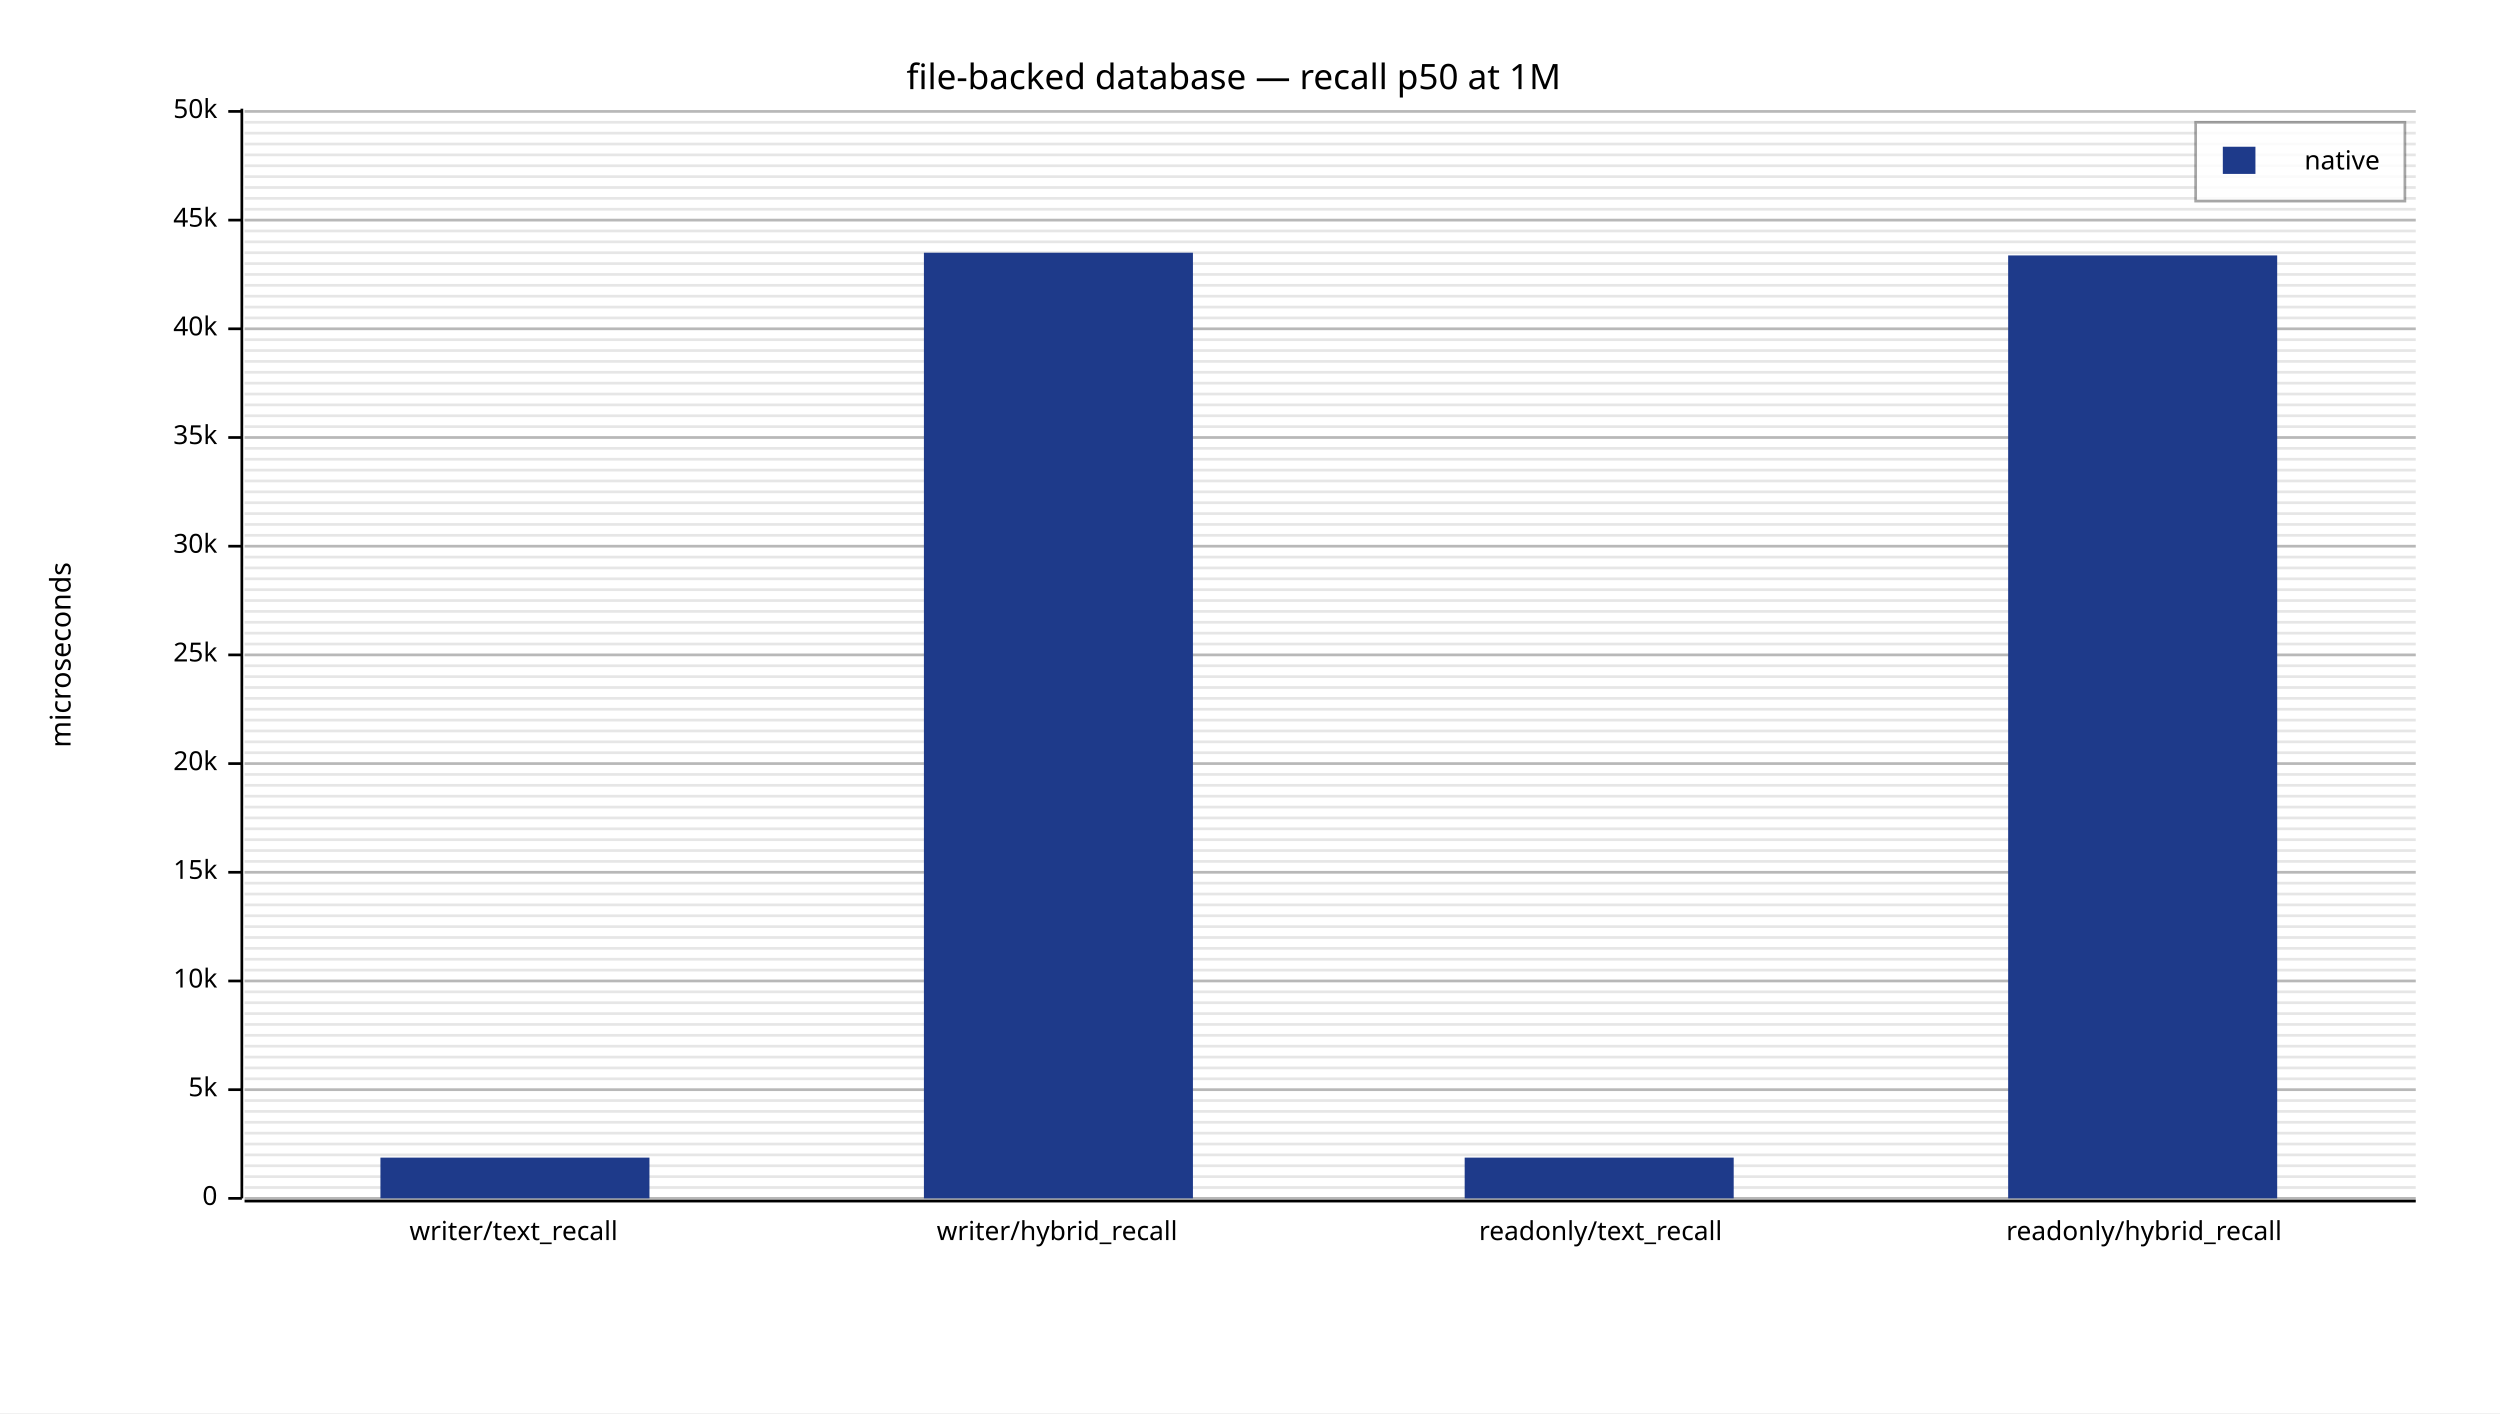
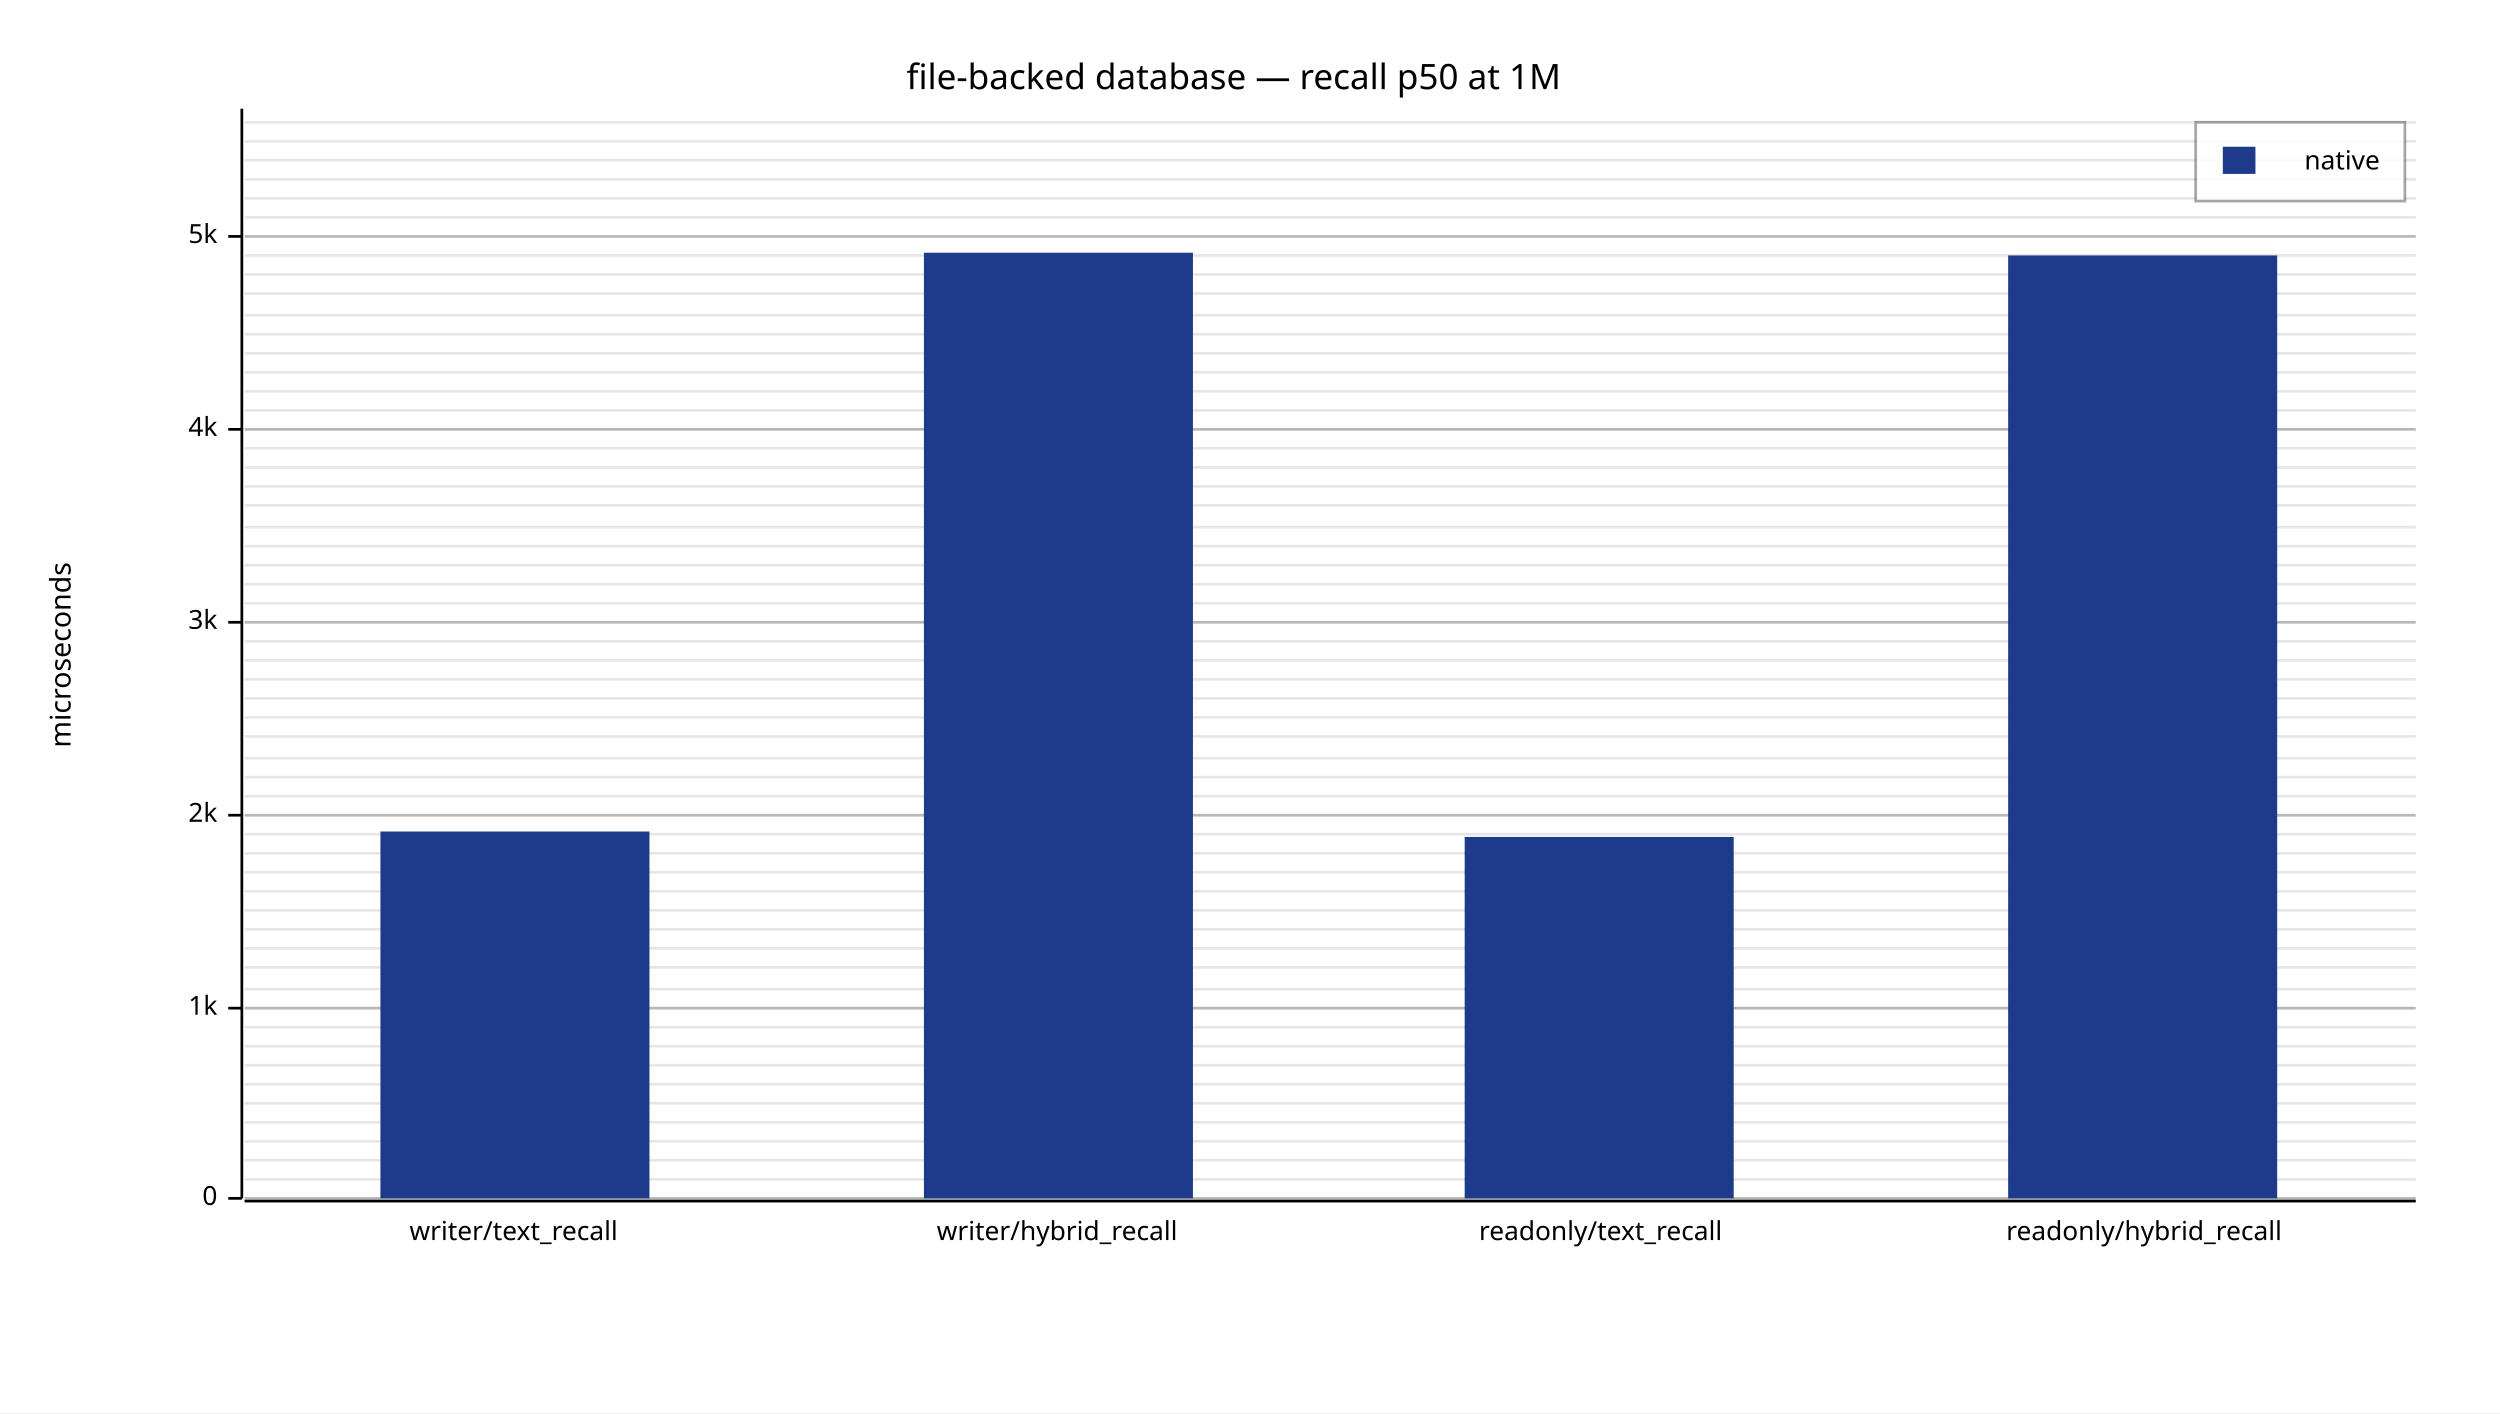
<svg xmlns="http://www.w3.org/2000/svg" width="920" height="520" viewBox="0 0 920 520">
  <rect x="0" y="0" width="920" height="520" opacity="1" fill="#FFFFFF" stroke="none" />
  <text x="454" y="23" dy="0.76em" text-anchor="middle" font-family="sans-serif" font-size="12.903" opacity="1" fill="#000000">
file-backed database — recall p50 at 1M
</text>
  <line opacity="0.1" stroke="#000000" stroke-width="1" x1="90" y1="441" x2="889" y2="441" />
-   <line opacity="0.1" stroke="#000000" stroke-width="1" x1="90" y1="437" x2="889" y2="437" />
-   <line opacity="0.1" stroke="#000000" stroke-width="1" x1="90" y1="433" x2="889" y2="433" />
-   <line opacity="0.1" stroke="#000000" stroke-width="1" x1="90" y1="429" x2="889" y2="429" />
-   <line opacity="0.1" stroke="#000000" stroke-width="1" x1="90" y1="425" x2="889" y2="425" />
-   <line opacity="0.1" stroke="#000000" stroke-width="1" x1="90" y1="421" x2="889" y2="421" />
-   <line opacity="0.1" stroke="#000000" stroke-width="1" x1="90" y1="417" x2="889" y2="417" />
+   <line opacity="0.1" stroke="#000000" stroke-width="1" x1="90" y1="434" x2="889" y2="434" />
+   <line opacity="0.1" stroke="#000000" stroke-width="1" x1="90" y1="427" x2="889" y2="427" />
+   <line opacity="0.1" stroke="#000000" stroke-width="1" x1="90" y1="420" x2="889" y2="420" />
  <line opacity="0.1" stroke="#000000" stroke-width="1" x1="90" y1="413" x2="889" y2="413" />
-   <line opacity="0.1" stroke="#000000" stroke-width="1" x1="90" y1="409" x2="889" y2="409" />
-   <line opacity="0.1" stroke="#000000" stroke-width="1" x1="90" y1="405" x2="889" y2="405" />
-   <line opacity="0.1" stroke="#000000" stroke-width="1" x1="90" y1="401" x2="889" y2="401" />
-   <line opacity="0.1" stroke="#000000" stroke-width="1" x1="90" y1="397" x2="889" y2="397" />
-   <line opacity="0.1" stroke="#000000" stroke-width="1" x1="90" y1="393" x2="889" y2="393" />
-   <line opacity="0.1" stroke="#000000" stroke-width="1" x1="90" y1="389" x2="889" y2="389" />
+   <line opacity="0.1" stroke="#000000" stroke-width="1" x1="90" y1="406" x2="889" y2="406" />
+   <line opacity="0.1" stroke="#000000" stroke-width="1" x1="90" y1="399" x2="889" y2="399" />
+   <line opacity="0.1" stroke="#000000" stroke-width="1" x1="90" y1="392" x2="889" y2="392" />
  <line opacity="0.1" stroke="#000000" stroke-width="1" x1="90" y1="385" x2="889" y2="385" />
-   <line opacity="0.1" stroke="#000000" stroke-width="1" x1="90" y1="381" x2="889" y2="381" />
-   <line opacity="0.1" stroke="#000000" stroke-width="1" x1="90" y1="377" x2="889" y2="377" />
-   <line opacity="0.1" stroke="#000000" stroke-width="1" x1="90" y1="373" x2="889" y2="373" />
-   <line opacity="0.1" stroke="#000000" stroke-width="1" x1="90" y1="369" x2="889" y2="369" />
-   <line opacity="0.1" stroke="#000000" stroke-width="1" x1="90" y1="365" x2="889" y2="365" />
-   <line opacity="0.1" stroke="#000000" stroke-width="1" x1="90" y1="361" x2="889" y2="361" />
-   <line opacity="0.1" stroke="#000000" stroke-width="1" x1="90" y1="357" x2="889" y2="357" />
-   <line opacity="0.1" stroke="#000000" stroke-width="1" x1="90" y1="353" x2="889" y2="353" />
+   <line opacity="0.1" stroke="#000000" stroke-width="1" x1="90" y1="378" x2="889" y2="378" />
+   <line opacity="0.1" stroke="#000000" stroke-width="1" x1="90" y1="371" x2="889" y2="371" />
+   <line opacity="0.1" stroke="#000000" stroke-width="1" x1="90" y1="364" x2="889" y2="364" />
+   <line opacity="0.1" stroke="#000000" stroke-width="1" x1="90" y1="356" x2="889" y2="356" />
  <line opacity="0.1" stroke="#000000" stroke-width="1" x1="90" y1="349" x2="889" y2="349" />
-   <line opacity="0.1" stroke="#000000" stroke-width="1" x1="90" y1="345" x2="889" y2="345" />
-   <line opacity="0.1" stroke="#000000" stroke-width="1" x1="90" y1="341" x2="889" y2="341" />
-   <line opacity="0.1" stroke="#000000" stroke-width="1" x1="90" y1="337" x2="889" y2="337" />
-   <line opacity="0.1" stroke="#000000" stroke-width="1" x1="90" y1="333" x2="889" y2="333" />
-   <line opacity="0.1" stroke="#000000" stroke-width="1" x1="90" y1="329" x2="889" y2="329" />
-   <line opacity="0.1" stroke="#000000" stroke-width="1" x1="90" y1="325" x2="889" y2="325" />
+   <line opacity="0.1" stroke="#000000" stroke-width="1" x1="90" y1="342" x2="889" y2="342" />
+   <line opacity="0.1" stroke="#000000" stroke-width="1" x1="90" y1="335" x2="889" y2="335" />
+   <line opacity="0.1" stroke="#000000" stroke-width="1" x1="90" y1="328" x2="889" y2="328" />
  <line opacity="0.1" stroke="#000000" stroke-width="1" x1="90" y1="321" x2="889" y2="321" />
-   <line opacity="0.1" stroke="#000000" stroke-width="1" x1="90" y1="317" x2="889" y2="317" />
-   <line opacity="0.1" stroke="#000000" stroke-width="1" x1="90" y1="313" x2="889" y2="313" />
-   <line opacity="0.1" stroke="#000000" stroke-width="1" x1="90" y1="309" x2="889" y2="309" />
-   <line opacity="0.1" stroke="#000000" stroke-width="1" x1="90" y1="305" x2="889" y2="305" />
-   <line opacity="0.1" stroke="#000000" stroke-width="1" x1="90" y1="301" x2="889" y2="301" />
-   <line opacity="0.1" stroke="#000000" stroke-width="1" x1="90" y1="297" x2="889" y2="297" />
+   <line opacity="0.1" stroke="#000000" stroke-width="1" x1="90" y1="314" x2="889" y2="314" />
+   <line opacity="0.1" stroke="#000000" stroke-width="1" x1="90" y1="307" x2="889" y2="307" />
+   <line opacity="0.1" stroke="#000000" stroke-width="1" x1="90" y1="300" x2="889" y2="300" />
  <line opacity="0.1" stroke="#000000" stroke-width="1" x1="90" y1="293" x2="889" y2="293" />
-   <line opacity="0.1" stroke="#000000" stroke-width="1" x1="90" y1="289" x2="889" y2="289" />
-   <line opacity="0.1" stroke="#000000" stroke-width="1" x1="90" y1="285" x2="889" y2="285" />
-   <line opacity="0.1" stroke="#000000" stroke-width="1" x1="90" y1="281" x2="889" y2="281" />
-   <line opacity="0.1" stroke="#000000" stroke-width="1" x1="90" y1="277" x2="889" y2="277" />
-   <line opacity="0.1" stroke="#000000" stroke-width="1" x1="90" y1="273" x2="889" y2="273" />
-   <line opacity="0.1" stroke="#000000" stroke-width="1" x1="90" y1="269" x2="889" y2="269" />
-   <line opacity="0.1" stroke="#000000" stroke-width="1" x1="90" y1="265" x2="889" y2="265" />
-   <line opacity="0.1" stroke="#000000" stroke-width="1" x1="90" y1="261" x2="889" y2="261" />
+   <line opacity="0.1" stroke="#000000" stroke-width="1" x1="90" y1="286" x2="889" y2="286" />
+   <line opacity="0.1" stroke="#000000" stroke-width="1" x1="90" y1="279" x2="889" y2="279" />
+   <line opacity="0.1" stroke="#000000" stroke-width="1" x1="90" y1="271" x2="889" y2="271" />
+   <line opacity="0.1" stroke="#000000" stroke-width="1" x1="90" y1="264" x2="889" y2="264" />
  <line opacity="0.1" stroke="#000000" stroke-width="1" x1="90" y1="257" x2="889" y2="257" />
-   <line opacity="0.1" stroke="#000000" stroke-width="1" x1="90" y1="253" x2="889" y2="253" />
-   <line opacity="0.1" stroke="#000000" stroke-width="1" x1="90" y1="249" x2="889" y2="249" />
-   <line opacity="0.1" stroke="#000000" stroke-width="1" x1="90" y1="245" x2="889" y2="245" />
-   <line opacity="0.1" stroke="#000000" stroke-width="1" x1="90" y1="241" x2="889" y2="241" />
-   <line opacity="0.1" stroke="#000000" stroke-width="1" x1="90" y1="237" x2="889" y2="237" />
-   <line opacity="0.1" stroke="#000000" stroke-width="1" x1="90" y1="233" x2="889" y2="233" />
+   <line opacity="0.1" stroke="#000000" stroke-width="1" x1="90" y1="250" x2="889" y2="250" />
+   <line opacity="0.1" stroke="#000000" stroke-width="1" x1="90" y1="243" x2="889" y2="243" />
+   <line opacity="0.1" stroke="#000000" stroke-width="1" x1="90" y1="236" x2="889" y2="236" />
  <line opacity="0.1" stroke="#000000" stroke-width="1" x1="90" y1="229" x2="889" y2="229" />
-   <line opacity="0.1" stroke="#000000" stroke-width="1" x1="90" y1="225" x2="889" y2="225" />
-   <line opacity="0.1" stroke="#000000" stroke-width="1" x1="90" y1="221" x2="889" y2="221" />
-   <line opacity="0.1" stroke="#000000" stroke-width="1" x1="90" y1="217" x2="889" y2="217" />
-   <line opacity="0.1" stroke="#000000" stroke-width="1" x1="90" y1="213" x2="889" y2="213" />
-   <line opacity="0.1" stroke="#000000" stroke-width="1" x1="90" y1="209" x2="889" y2="209" />
-   <line opacity="0.1" stroke="#000000" stroke-width="1" x1="90" y1="205" x2="889" y2="205" />
+   <line opacity="0.1" stroke="#000000" stroke-width="1" x1="90" y1="222" x2="889" y2="222" />
+   <line opacity="0.1" stroke="#000000" stroke-width="1" x1="90" y1="215" x2="889" y2="215" />
+   <line opacity="0.1" stroke="#000000" stroke-width="1" x1="90" y1="208" x2="889" y2="208" />
  <line opacity="0.1" stroke="#000000" stroke-width="1" x1="90" y1="201" x2="889" y2="201" />
-   <line opacity="0.1" stroke="#000000" stroke-width="1" x1="90" y1="197" x2="889" y2="197" />
-   <line opacity="0.1" stroke="#000000" stroke-width="1" x1="90" y1="193" x2="889" y2="193" />
-   <line opacity="0.1" stroke="#000000" stroke-width="1" x1="90" y1="189" x2="889" y2="189" />
-   <line opacity="0.1" stroke="#000000" stroke-width="1" x1="90" y1="185" x2="889" y2="185" />
-   <line opacity="0.1" stroke="#000000" stroke-width="1" x1="90" y1="181" x2="889" y2="181" />
-   <line opacity="0.1" stroke="#000000" stroke-width="1" x1="90" y1="177" x2="889" y2="177" />
-   <line opacity="0.1" stroke="#000000" stroke-width="1" x1="90" y1="173" x2="889" y2="173" />
-   <line opacity="0.1" stroke="#000000" stroke-width="1" x1="90" y1="169" x2="889" y2="169" />
+   <line opacity="0.1" stroke="#000000" stroke-width="1" x1="90" y1="194" x2="889" y2="194" />
+   <line opacity="0.1" stroke="#000000" stroke-width="1" x1="90" y1="186" x2="889" y2="186" />
+   <line opacity="0.1" stroke="#000000" stroke-width="1" x1="90" y1="179" x2="889" y2="179" />
+   <line opacity="0.1" stroke="#000000" stroke-width="1" x1="90" y1="172" x2="889" y2="172" />
  <line opacity="0.1" stroke="#000000" stroke-width="1" x1="90" y1="165" x2="889" y2="165" />
-   <line opacity="0.1" stroke="#000000" stroke-width="1" x1="90" y1="161" x2="889" y2="161" />
-   <line opacity="0.1" stroke="#000000" stroke-width="1" x1="90" y1="157" x2="889" y2="157" />
-   <line opacity="0.1" stroke="#000000" stroke-width="1" x1="90" y1="153" x2="889" y2="153" />
-   <line opacity="0.1" stroke="#000000" stroke-width="1" x1="90" y1="149" x2="889" y2="149" />
-   <line opacity="0.1" stroke="#000000" stroke-width="1" x1="90" y1="145" x2="889" y2="145" />
-   <line opacity="0.1" stroke="#000000" stroke-width="1" x1="90" y1="141" x2="889" y2="141" />
+   <line opacity="0.1" stroke="#000000" stroke-width="1" x1="90" y1="158" x2="889" y2="158" />
+   <line opacity="0.1" stroke="#000000" stroke-width="1" x1="90" y1="151" x2="889" y2="151" />
+   <line opacity="0.1" stroke="#000000" stroke-width="1" x1="90" y1="144" x2="889" y2="144" />
  <line opacity="0.1" stroke="#000000" stroke-width="1" x1="90" y1="137" x2="889" y2="137" />
-   <line opacity="0.1" stroke="#000000" stroke-width="1" x1="90" y1="133" x2="889" y2="133" />
-   <line opacity="0.1" stroke="#000000" stroke-width="1" x1="90" y1="129" x2="889" y2="129" />
-   <line opacity="0.1" stroke="#000000" stroke-width="1" x1="90" y1="125" x2="889" y2="125" />
-   <line opacity="0.1" stroke="#000000" stroke-width="1" x1="90" y1="121" x2="889" y2="121" />
-   <line opacity="0.1" stroke="#000000" stroke-width="1" x1="90" y1="117" x2="889" y2="117" />
-   <line opacity="0.1" stroke="#000000" stroke-width="1" x1="90" y1="113" x2="889" y2="113" />
-   <line opacity="0.1" stroke="#000000" stroke-width="1" x1="90" y1="109" x2="889" y2="109" />
-   <line opacity="0.1" stroke="#000000" stroke-width="1" x1="90" y1="105" x2="889" y2="105" />
+   <line opacity="0.1" stroke="#000000" stroke-width="1" x1="90" y1="130" x2="889" y2="130" />
+   <line opacity="0.1" stroke="#000000" stroke-width="1" x1="90" y1="123" x2="889" y2="123" />
+   <line opacity="0.1" stroke="#000000" stroke-width="1" x1="90" y1="116" x2="889" y2="116" />
+   <line opacity="0.1" stroke="#000000" stroke-width="1" x1="90" y1="108" x2="889" y2="108" />
  <line opacity="0.1" stroke="#000000" stroke-width="1" x1="90" y1="101" x2="889" y2="101" />
-   <line opacity="0.1" stroke="#000000" stroke-width="1" x1="90" y1="97" x2="889" y2="97" />
-   <line opacity="0.1" stroke="#000000" stroke-width="1" x1="90" y1="93" x2="889" y2="93" />
-   <line opacity="0.1" stroke="#000000" stroke-width="1" x1="90" y1="89" x2="889" y2="89" />
-   <line opacity="0.1" stroke="#000000" stroke-width="1" x1="90" y1="85" x2="889" y2="85" />
-   <line opacity="0.1" stroke="#000000" stroke-width="1" x1="90" y1="81" x2="889" y2="81" />
-   <line opacity="0.1" stroke="#000000" stroke-width="1" x1="90" y1="77" x2="889" y2="77" />
+   <line opacity="0.1" stroke="#000000" stroke-width="1" x1="90" y1="94" x2="889" y2="94" />
+   <line opacity="0.1" stroke="#000000" stroke-width="1" x1="90" y1="87" x2="889" y2="87" />
+   <line opacity="0.1" stroke="#000000" stroke-width="1" x1="90" y1="80" x2="889" y2="80" />
  <line opacity="0.1" stroke="#000000" stroke-width="1" x1="90" y1="73" x2="889" y2="73" />
-   <line opacity="0.1" stroke="#000000" stroke-width="1" x1="90" y1="69" x2="889" y2="69" />
-   <line opacity="0.1" stroke="#000000" stroke-width="1" x1="90" y1="65" x2="889" y2="65" />
-   <line opacity="0.1" stroke="#000000" stroke-width="1" x1="90" y1="61" x2="889" y2="61" />
-   <line opacity="0.1" stroke="#000000" stroke-width="1" x1="90" y1="57" x2="889" y2="57" />
-   <line opacity="0.1" stroke="#000000" stroke-width="1" x1="90" y1="53" x2="889" y2="53" />
-   <line opacity="0.1" stroke="#000000" stroke-width="1" x1="90" y1="49" x2="889" y2="49" />
+   <line opacity="0.1" stroke="#000000" stroke-width="1" x1="90" y1="66" x2="889" y2="66" />
+   <line opacity="0.1" stroke="#000000" stroke-width="1" x1="90" y1="59" x2="889" y2="59" />
+   <line opacity="0.1" stroke="#000000" stroke-width="1" x1="90" y1="52" x2="889" y2="52" />
  <line opacity="0.1" stroke="#000000" stroke-width="1" x1="90" y1="45" x2="889" y2="45" />
-   <line opacity="0.1" stroke="#000000" stroke-width="1" x1="90" y1="41" x2="889" y2="41" />
  <text x="18" y="241" dy="0.76em" text-anchor="middle" font-family="sans-serif" font-size="10.484" opacity="1" fill="#000000" transform="rotate(270, 18, 241)">
microseconds
</text>
  <line opacity="0.2" stroke="#000000" stroke-width="1" x1="90" y1="441" x2="889" y2="441" />
-   <line opacity="0.2" stroke="#000000" stroke-width="1" x1="90" y1="401" x2="889" y2="401" />
-   <line opacity="0.2" stroke="#000000" stroke-width="1" x1="90" y1="361" x2="889" y2="361" />
-   <line opacity="0.2" stroke="#000000" stroke-width="1" x1="90" y1="321" x2="889" y2="321" />
-   <line opacity="0.2" stroke="#000000" stroke-width="1" x1="90" y1="281" x2="889" y2="281" />
-   <line opacity="0.2" stroke="#000000" stroke-width="1" x1="90" y1="241" x2="889" y2="241" />
-   <line opacity="0.2" stroke="#000000" stroke-width="1" x1="90" y1="201" x2="889" y2="201" />
-   <line opacity="0.2" stroke="#000000" stroke-width="1" x1="90" y1="161" x2="889" y2="161" />
-   <line opacity="0.2" stroke="#000000" stroke-width="1" x1="90" y1="121" x2="889" y2="121" />
-   <line opacity="0.2" stroke="#000000" stroke-width="1" x1="90" y1="81" x2="889" y2="81" />
-   <line opacity="0.2" stroke="#000000" stroke-width="1" x1="90" y1="41" x2="889" y2="41" />
+   <line opacity="0.2" stroke="#000000" stroke-width="1" x1="90" y1="371" x2="889" y2="371" />
+   <line opacity="0.2" stroke="#000000" stroke-width="1" x1="90" y1="300" x2="889" y2="300" />
+   <line opacity="0.2" stroke="#000000" stroke-width="1" x1="90" y1="229" x2="889" y2="229" />
+   <line opacity="0.2" stroke="#000000" stroke-width="1" x1="90" y1="158" x2="889" y2="158" />
+   <line opacity="0.2" stroke="#000000" stroke-width="1" x1="90" y1="87" x2="889" y2="87" />
  <polyline fill="none" opacity="1" stroke="#000000" stroke-width="1" points="89,40 89,441 " />
  <text x="80" y="441" dy="0.5ex" text-anchor="end" font-family="sans-serif" font-size="9.677" opacity="1" fill="#000000">
0
</text>
  <polyline fill="none" opacity="1" stroke="#000000" stroke-width="1" points="84,441 89,441 " />
-   <text x="80" y="401" dy="0.5ex" text-anchor="end" font-family="sans-serif" font-size="9.677" opacity="1" fill="#000000">
+   <text x="80" y="371" dy="0.5ex" text-anchor="end" font-family="sans-serif" font-size="9.677" opacity="1" fill="#000000">
+ 1k
+ </text>
+   <polyline fill="none" opacity="1" stroke="#000000" stroke-width="1" points="84,371 89,371 " />
+   <text x="80" y="300" dy="0.5ex" text-anchor="end" font-family="sans-serif" font-size="9.677" opacity="1" fill="#000000">
+ 2k
+ </text>
+   <polyline fill="none" opacity="1" stroke="#000000" stroke-width="1" points="84,300 89,300 " />
+   <text x="80" y="229" dy="0.5ex" text-anchor="end" font-family="sans-serif" font-size="9.677" opacity="1" fill="#000000">
+ 3k
+ </text>
+   <polyline fill="none" opacity="1" stroke="#000000" stroke-width="1" points="84,229 89,229 " />
+   <text x="80" y="158" dy="0.5ex" text-anchor="end" font-family="sans-serif" font-size="9.677" opacity="1" fill="#000000">
+ 4k
+ </text>
+   <polyline fill="none" opacity="1" stroke="#000000" stroke-width="1" points="84,158 89,158 " />
+   <text x="80" y="87" dy="0.5ex" text-anchor="end" font-family="sans-serif" font-size="9.677" opacity="1" fill="#000000">
5k
</text>
-   <polyline fill="none" opacity="1" stroke="#000000" stroke-width="1" points="84,401 89,401 " />
-   <text x="80" y="361" dy="0.5ex" text-anchor="end" font-family="sans-serif" font-size="9.677" opacity="1" fill="#000000">
- 10k
- </text>
-   <polyline fill="none" opacity="1" stroke="#000000" stroke-width="1" points="84,361 89,361 " />
-   <text x="80" y="321" dy="0.5ex" text-anchor="end" font-family="sans-serif" font-size="9.677" opacity="1" fill="#000000">
- 15k
- </text>
-   <polyline fill="none" opacity="1" stroke="#000000" stroke-width="1" points="84,321 89,321 " />
-   <text x="80" y="281" dy="0.5ex" text-anchor="end" font-family="sans-serif" font-size="9.677" opacity="1" fill="#000000">
- 20k
- </text>
-   <polyline fill="none" opacity="1" stroke="#000000" stroke-width="1" points="84,281 89,281 " />
-   <text x="80" y="241" dy="0.5ex" text-anchor="end" font-family="sans-serif" font-size="9.677" opacity="1" fill="#000000">
- 25k
- </text>
-   <polyline fill="none" opacity="1" stroke="#000000" stroke-width="1" points="84,241 89,241 " />
-   <text x="80" y="201" dy="0.5ex" text-anchor="end" font-family="sans-serif" font-size="9.677" opacity="1" fill="#000000">
- 30k
- </text>
-   <polyline fill="none" opacity="1" stroke="#000000" stroke-width="1" points="84,201 89,201 " />
-   <text x="80" y="161" dy="0.5ex" text-anchor="end" font-family="sans-serif" font-size="9.677" opacity="1" fill="#000000">
- 35k
- </text>
-   <polyline fill="none" opacity="1" stroke="#000000" stroke-width="1" points="84,161 89,161 " />
-   <text x="80" y="121" dy="0.5ex" text-anchor="end" font-family="sans-serif" font-size="9.677" opacity="1" fill="#000000">
- 40k
- </text>
-   <polyline fill="none" opacity="1" stroke="#000000" stroke-width="1" points="84,121 89,121 " />
-   <text x="80" y="81" dy="0.5ex" text-anchor="end" font-family="sans-serif" font-size="9.677" opacity="1" fill="#000000">
- 45k
- </text>
-   <polyline fill="none" opacity="1" stroke="#000000" stroke-width="1" points="84,81 89,81 " />
-   <text x="80" y="41" dy="0.5ex" text-anchor="end" font-family="sans-serif" font-size="9.677" opacity="1" fill="#000000">
- 50k
- </text>
-   <polyline fill="none" opacity="1" stroke="#000000" stroke-width="1" points="84,41 89,41 " />
+   <polyline fill="none" opacity="1" stroke="#000000" stroke-width="1" points="84,87 89,87 " />
  <polyline fill="none" opacity="1" stroke="#000000" stroke-width="1" points="90,442 889,442 " />
-   <rect x="140" y="426" width="99" height="15" opacity="1" fill="#1E3A8A" stroke="none" />
+   <rect x="140" y="306" width="99" height="135" opacity="1" fill="#1E3A8A" stroke="none" />
  <rect x="340" y="93" width="99" height="348" opacity="1" fill="#1E3A8A" stroke="none" />
-   <rect x="539" y="426" width="99" height="15" opacity="1" fill="#1E3A8A" stroke="none" />
+   <rect x="539" y="308" width="99" height="133" opacity="1" fill="#1E3A8A" stroke="none" />
  <rect x="739" y="94" width="99" height="347" opacity="1" fill="#1E3A8A" stroke="none" />
  <rect x="808" y="45" width="77" height="29" opacity="0.85" fill="#FFFFFF" stroke="none" />
  <rect x="808" y="45" width="77" height="29" opacity="0.35" fill="none" stroke="#000000" />
  <text x="848" y="55" dy="0.76em" text-anchor="start" font-family="sans-serif" font-size="9.677" opacity="1" fill="#000000">
native
</text>
  <rect x="818" y="54" width="12" height="10" opacity="1" fill="#1E3A8A" stroke="none" />
  <text x="189" y="449" dy="0.76em" text-anchor="middle" font-family="sans-serif" font-size="9.677" opacity="1" fill="#000000">
writer/text_recall
</text>
  <text x="389" y="449" dy="0.76em" text-anchor="middle" font-family="sans-serif" font-size="9.677" opacity="1" fill="#000000">
writer/hybrid_recall
</text>
  <text x="589" y="449" dy="0.76em" text-anchor="middle" font-family="sans-serif" font-size="9.677" opacity="1" fill="#000000">
readonly/text_recall
</text>
  <text x="789" y="449" dy="0.76em" text-anchor="middle" font-family="sans-serif" font-size="9.677" opacity="1" fill="#000000">
readonly/hybrid_recall
</text>
</svg>
